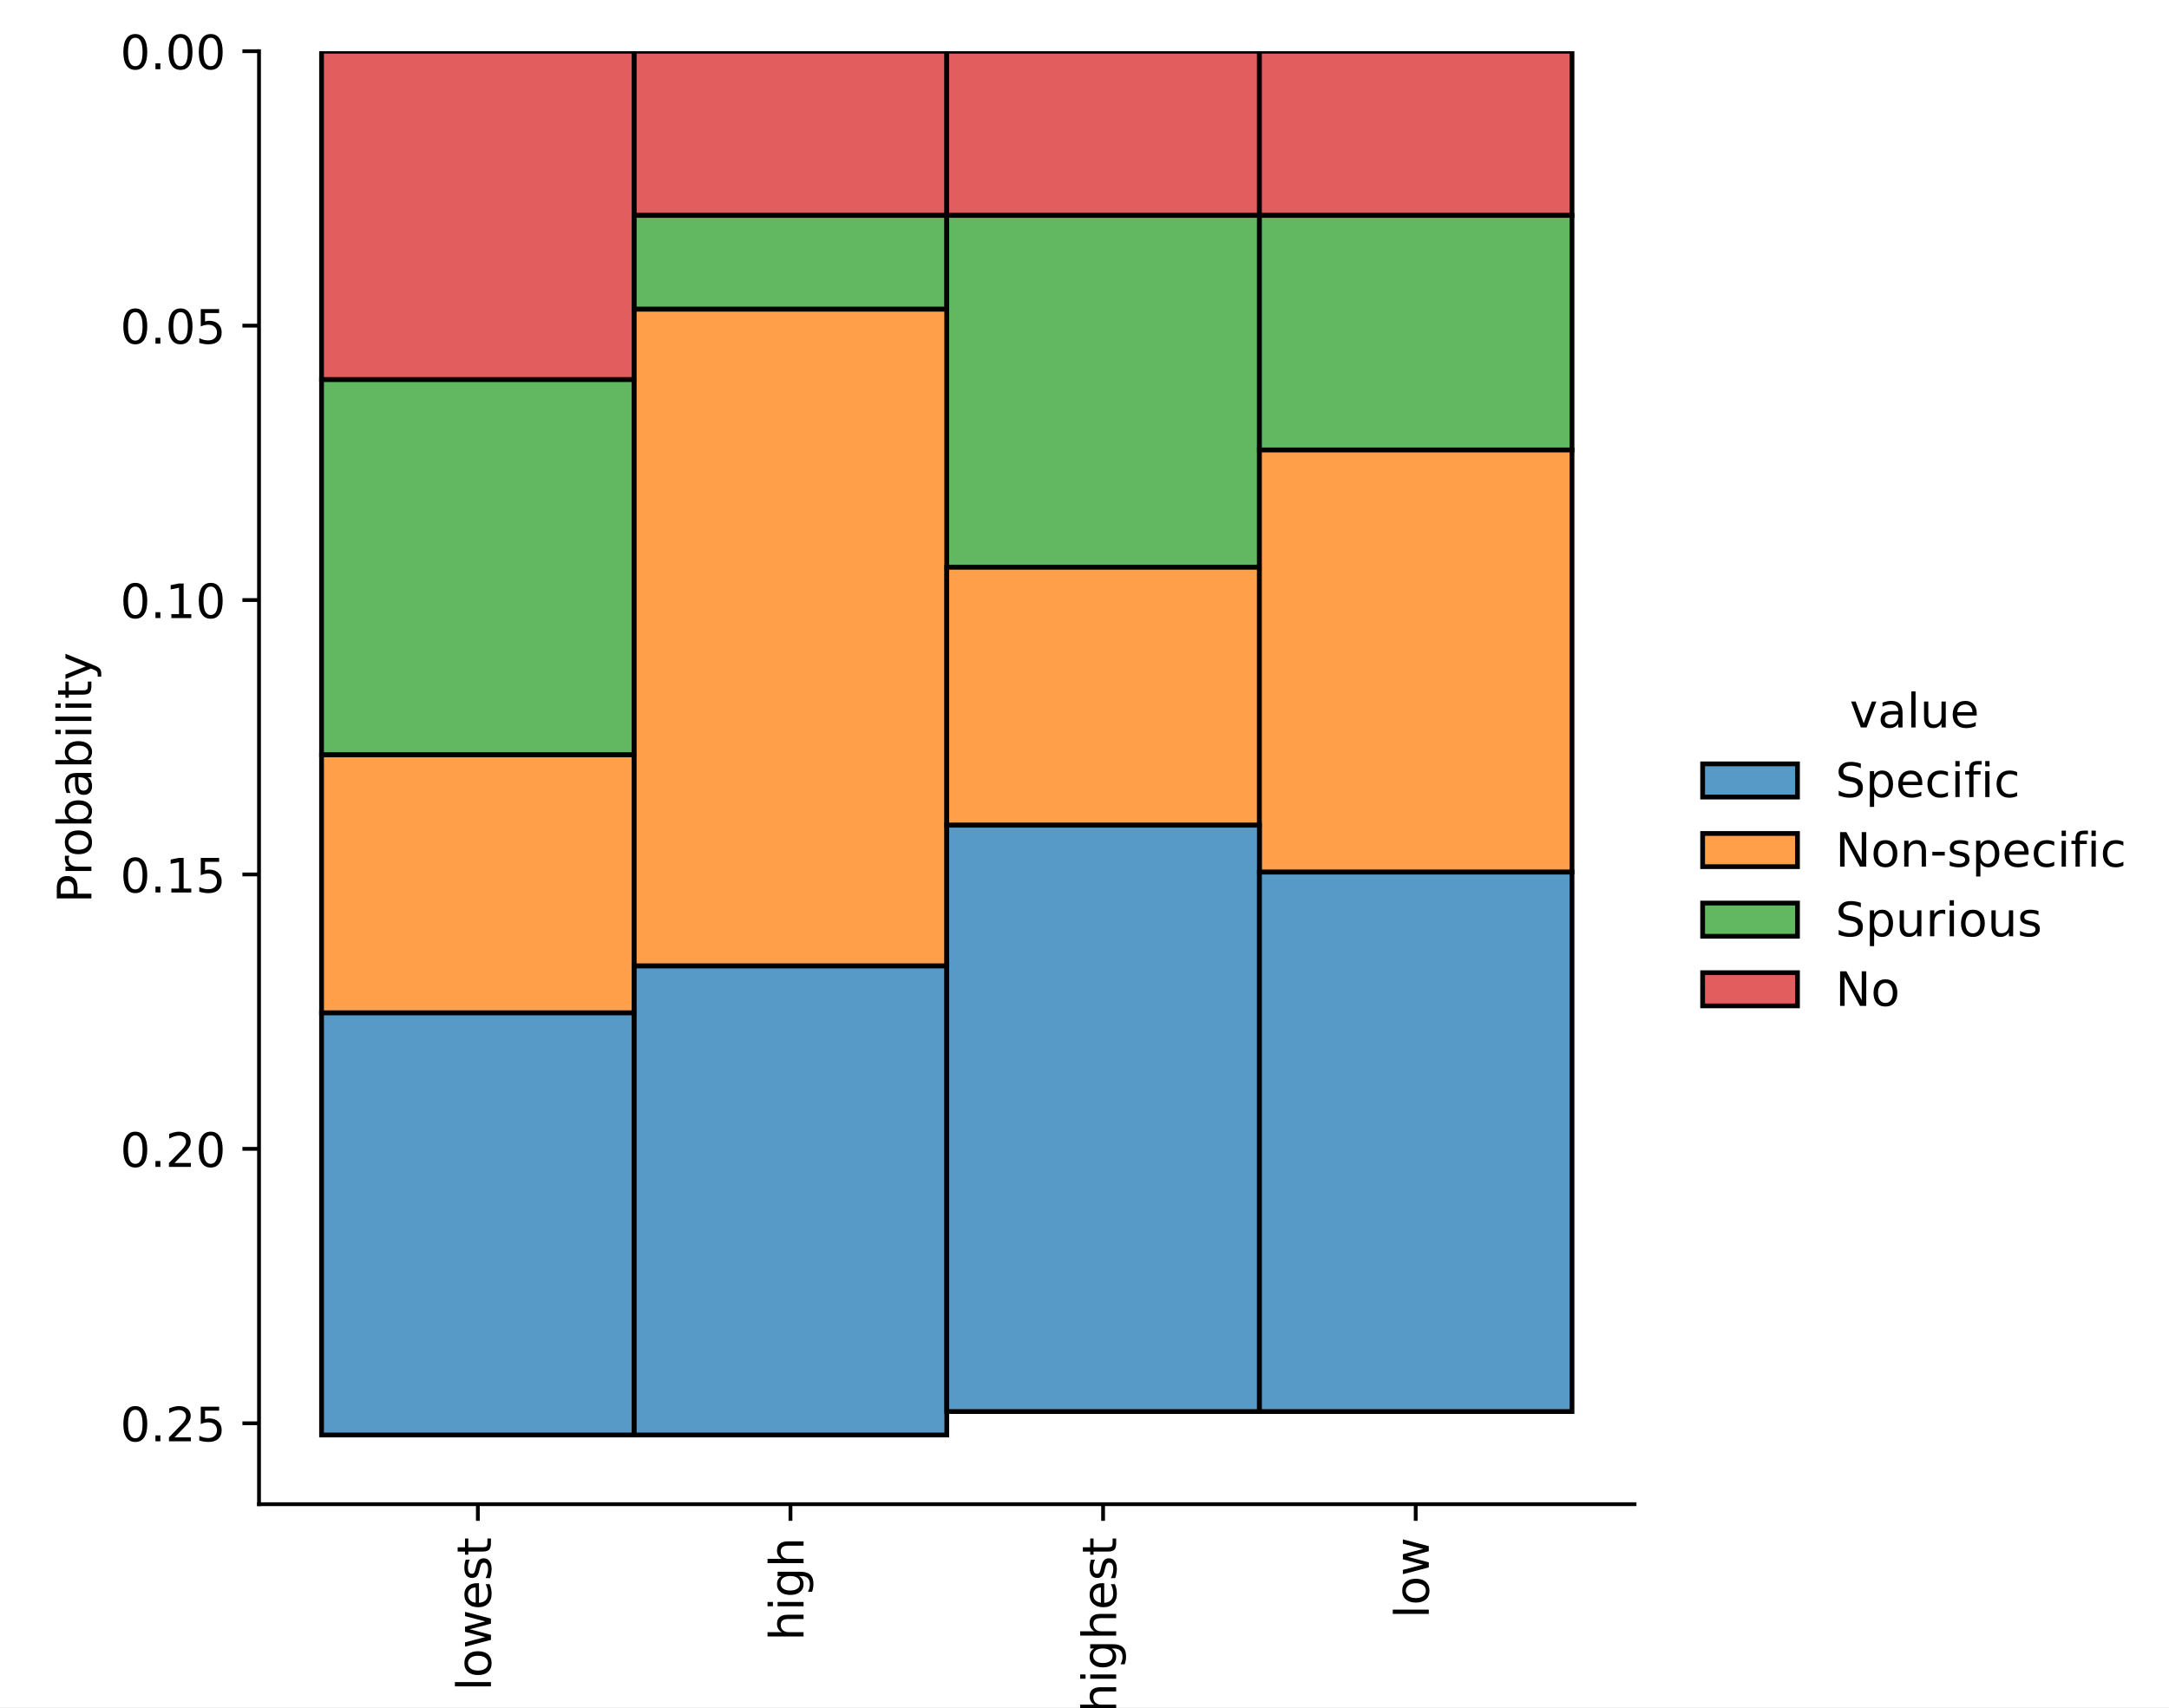
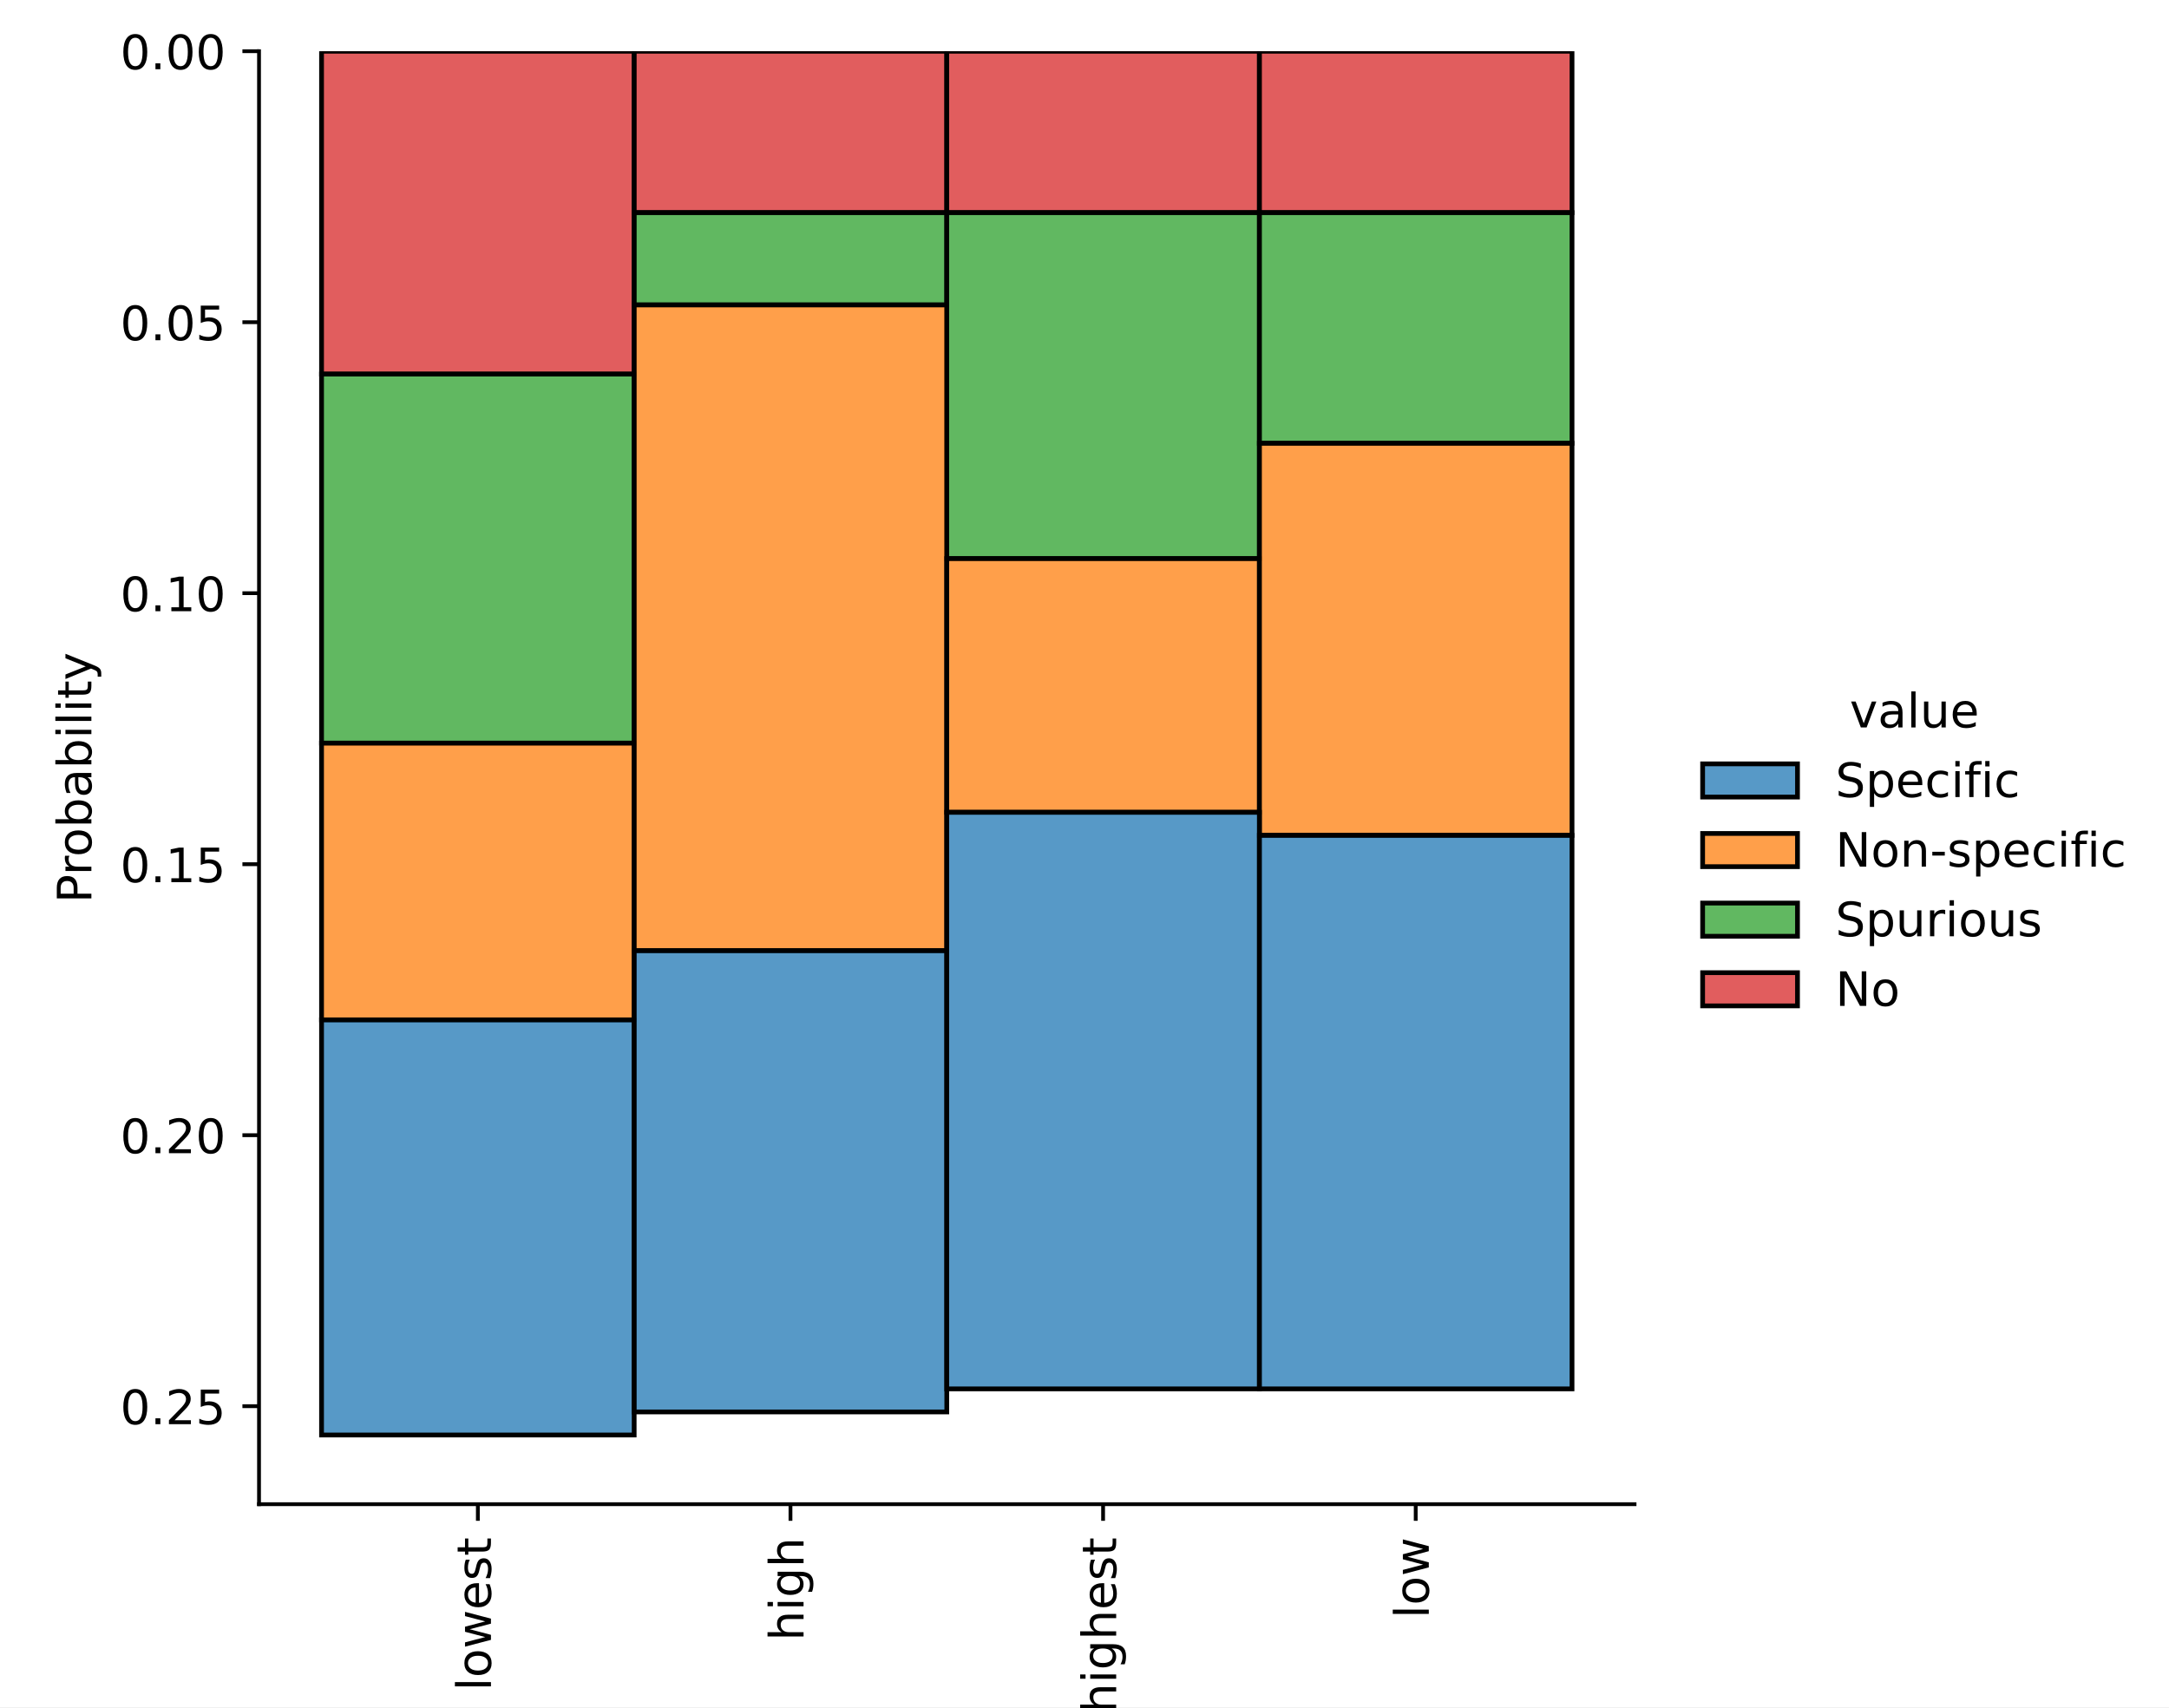
<svg xmlns="http://www.w3.org/2000/svg" xmlns:xlink="http://www.w3.org/1999/xlink" width="457.312pt" height="360pt" viewBox="0 0 457.312 360" version="1.1">
  <defs>
    <style type="text/css">*{stroke-linejoin: round; stroke-linecap: butt}</style>
  </defs>
  <g id="figure_1">
    <g id="patch_1">
      <path d="M 0 360  L 457.312 360  L 457.312 0  L 0 0  z " style="fill: #ffffff" />
    </g>
    <g id="axes_1">
      <g id="patch_2">
        <path d="M 54.612 317.2  L 344.627 317.2  L 344.627 10.8  L 54.612 10.8  z " style="fill: #ffffff" />
      </g>
      <g id="patch_3">
-         <path d="M 67.795 10.8  L 133.707 10.8  L 133.707 80.043  L 67.795 80.043  z " clip-path="url(#p410070c8e8)" style="fill: #d62728; fill-opacity: 0.75; stroke: #000000; stroke-linejoin: miter" />
+         <path d="M 67.795 10.8  L 133.707 10.8  L 133.707 78.889  L 67.795 78.889  z " clip-path="url(#p022dee1e4f)" style="fill: #d62728; fill-opacity: 0.75; stroke: #000000; stroke-linejoin: miter" />
      </g>
      <g id="patch_4">
-         <path d="M 133.707 10.8  L 199.62 10.8  L 199.62 45.421  L 133.707 45.421  z " clip-path="url(#p410070c8e8)" style="fill: #d62728; fill-opacity: 0.75; stroke: #000000; stroke-linejoin: miter" />
+         <path d="M 133.707 10.8  L 199.62 10.8  L 199.62 44.844  L 133.707 44.844  z " clip-path="url(#p022dee1e4f)" style="fill: #d62728; fill-opacity: 0.75; stroke: #000000; stroke-linejoin: miter" />
      </g>
      <g id="patch_5">
-         <path d="M 199.62 10.8  L 265.532 10.8  L 265.532 45.421  L 199.62 45.421  z " clip-path="url(#p410070c8e8)" style="fill: #d62728; fill-opacity: 0.75; stroke: #000000; stroke-linejoin: miter" />
+         <path d="M 199.62 10.8  L 265.532 10.8  L 265.532 44.844  L 199.62 44.844  z " clip-path="url(#p022dee1e4f)" style="fill: #d62728; fill-opacity: 0.75; stroke: #000000; stroke-linejoin: miter" />
      </g>
      <g id="patch_6">
-         <path d="M 265.532 10.8  L 331.444 10.8  L 331.444 45.421  L 265.532 45.421  z " clip-path="url(#p410070c8e8)" style="fill: #d62728; fill-opacity: 0.75; stroke: #000000; stroke-linejoin: miter" />
+         <path d="M 265.532 10.8  L 331.444 10.8  L 331.444 44.844  L 265.532 44.844  z " clip-path="url(#p022dee1e4f)" style="fill: #d62728; fill-opacity: 0.75; stroke: #000000; stroke-linejoin: miter" />
      </g>
      <g id="patch_7">
-         <path d="M 67.795 80.043  L 133.707 80.043  L 133.707 159.178  L 67.795 159.178  z " clip-path="url(#p410070c8e8)" style="fill: #2ca02c; fill-opacity: 0.75; stroke: #000000; stroke-linejoin: miter" />
+         <path d="M 67.795 78.889  L 133.707 78.889  L 133.707 156.705  L 67.795 156.705  z " clip-path="url(#p022dee1e4f)" style="fill: #2ca02c; fill-opacity: 0.75; stroke: #000000; stroke-linejoin: miter" />
      </g>
      <g id="patch_8">
-         <path d="M 133.707 45.421  L 199.62 45.421  L 199.62 65.205  L 133.707 65.205  z " clip-path="url(#p410070c8e8)" style="fill: #2ca02c; fill-opacity: 0.75; stroke: #000000; stroke-linejoin: miter" />
+         <path d="M 133.707 44.844  L 199.62 44.844  L 199.62 64.298  L 133.707 64.298  z " clip-path="url(#p022dee1e4f)" style="fill: #2ca02c; fill-opacity: 0.75; stroke: #000000; stroke-linejoin: miter" />
      </g>
      <g id="patch_9">
-         <path d="M 199.62 45.421  L 265.532 45.421  L 265.532 119.61  L 199.62 119.61  z " clip-path="url(#p410070c8e8)" style="fill: #2ca02c; fill-opacity: 0.75; stroke: #000000; stroke-linejoin: miter" />
+         <path d="M 199.62 44.844  L 265.532 44.844  L 265.532 117.797  L 199.62 117.797  z " clip-path="url(#p022dee1e4f)" style="fill: #2ca02c; fill-opacity: 0.75; stroke: #000000; stroke-linejoin: miter" />
      </g>
      <g id="patch_10">
-         <path d="M 265.532 45.421  L 331.444 45.421  L 331.444 94.881  L 265.532 94.881  z " clip-path="url(#p410070c8e8)" style="fill: #2ca02c; fill-opacity: 0.75; stroke: #000000; stroke-linejoin: miter" />
+         <path d="M 265.532 44.844  L 331.444 44.844  L 331.444 93.479  L 265.532 93.479  z " clip-path="url(#p022dee1e4f)" style="fill: #2ca02c; fill-opacity: 0.75; stroke: #000000; stroke-linejoin: miter" />
      </g>
      <g id="patch_11">
-         <path d="M 67.795 159.178  L 133.707 159.178  L 133.707 213.583  L 67.795 213.583  z " clip-path="url(#p410070c8e8)" style="fill: #ff7f0e; fill-opacity: 0.75; stroke: #000000; stroke-linejoin: miter" />
+         <path d="M 67.795 156.705  L 133.707 156.705  L 133.707 215.067  L 67.795 215.067  z " clip-path="url(#p022dee1e4f)" style="fill: #ff7f0e; fill-opacity: 0.75; stroke: #000000; stroke-linejoin: miter" />
      </g>
      <g id="patch_12">
-         <path d="M 133.707 65.205  L 199.62 65.205  L 199.62 203.691  L 133.707 203.691  z " clip-path="url(#p410070c8e8)" style="fill: #ff7f0e; fill-opacity: 0.75; stroke: #000000; stroke-linejoin: miter" />
+         <path d="M 133.707 64.298  L 199.62 64.298  L 199.62 200.476  L 133.707 200.476  z " clip-path="url(#p022dee1e4f)" style="fill: #ff7f0e; fill-opacity: 0.75; stroke: #000000; stroke-linejoin: miter" />
      </g>
      <g id="patch_13">
-         <path d="M 199.62 119.61  L 265.532 119.61  L 265.532 174.015  L 199.62 174.015  z " clip-path="url(#p410070c8e8)" style="fill: #ff7f0e; fill-opacity: 0.75; stroke: #000000; stroke-linejoin: miter" />
+         <path d="M 199.62 117.797  L 265.532 117.797  L 265.532 171.295  L 199.62 171.295  z " clip-path="url(#p022dee1e4f)" style="fill: #ff7f0e; fill-opacity: 0.75; stroke: #000000; stroke-linejoin: miter" />
      </g>
      <g id="patch_14">
-         <path d="M 265.532 94.881  L 331.444 94.881  L 331.444 183.907  L 265.532 183.907  z " clip-path="url(#p410070c8e8)" style="fill: #ff7f0e; fill-opacity: 0.75; stroke: #000000; stroke-linejoin: miter" />
+         <path d="M 265.532 93.479  L 331.444 93.479  L 331.444 176.159  L 265.532 176.159  z " clip-path="url(#p022dee1e4f)" style="fill: #ff7f0e; fill-opacity: 0.75; stroke: #000000; stroke-linejoin: miter" />
      </g>
      <g id="patch_15">
-         <path d="M 67.795 213.583  L 133.707 213.583  L 133.707 302.61  L 67.795 302.61  z " clip-path="url(#p410070c8e8)" style="fill: #1f77b4; fill-opacity: 0.75; stroke: #000000; stroke-linejoin: miter" />
+         <path d="M 67.795 215.067  L 133.707 215.067  L 133.707 302.61  L 67.795 302.61  z " clip-path="url(#p022dee1e4f)" style="fill: #1f77b4; fill-opacity: 0.75; stroke: #000000; stroke-linejoin: miter" />
      </g>
      <g id="patch_16">
-         <path d="M 133.707 203.691  L 199.62 203.691  L 199.62 302.61  L 133.707 302.61  z " clip-path="url(#p410070c8e8)" style="fill: #1f77b4; fill-opacity: 0.75; stroke: #000000; stroke-linejoin: miter" />
+         <path d="M 133.707 200.476  L 199.62 200.476  L 199.62 297.746  L 133.707 297.746  z " clip-path="url(#p022dee1e4f)" style="fill: #1f77b4; fill-opacity: 0.75; stroke: #000000; stroke-linejoin: miter" />
      </g>
      <g id="patch_17">
-         <path d="M 199.62 174.015  L 265.532 174.015  L 265.532 297.664  L 199.62 297.664  z " clip-path="url(#p410070c8e8)" style="fill: #1f77b4; fill-opacity: 0.75; stroke: #000000; stroke-linejoin: miter" />
+         <path d="M 199.62 171.295  L 265.532 171.295  L 265.532 292.883  L 199.62 292.883  z " clip-path="url(#p022dee1e4f)" style="fill: #1f77b4; fill-opacity: 0.75; stroke: #000000; stroke-linejoin: miter" />
      </g>
      <g id="patch_18">
-         <path d="M 265.532 183.907  L 331.444 183.907  L 331.444 297.664  L 265.532 297.664  z " clip-path="url(#p410070c8e8)" style="fill: #1f77b4; fill-opacity: 0.75; stroke: #000000; stroke-linejoin: miter" />
+         <path d="M 265.532 176.159  L 331.444 176.159  L 331.444 292.883  L 265.532 292.883  z " clip-path="url(#p022dee1e4f)" style="fill: #1f77b4; fill-opacity: 0.75; stroke: #000000; stroke-linejoin: miter" />
      </g>
      <g id="matplotlib.axis_1">
        <g id="xtick_1">
          <g id="line2d_1">
            <defs>
-               <path id="mc8c8dd4973" d="M 0 0  L 0 3.5  " style="stroke: #000000; stroke-width: 0.8" />
+               <path id="m1ad7ca333e" d="M 0 0  L 0 3.5  " style="stroke: #000000; stroke-width: 0.8" />
            </defs>
            <g>
-               <use xlink:href="#mc8c8dd4973" x="100.751" y="317.2" style="stroke: #000000; stroke-width: 0.8" />
+               <use xlink:href="#m1ad7ca333e" x="100.751" y="317.2" style="stroke: #000000; stroke-width: 0.8" />
            </g>
          </g>
          <g id="text_1">
            <g transform="translate(103.5105 356.5578) rotate(-90) scale(0.1 -0.1)">
              <defs>
                <path id="DejaVuSans-6c" d="M 603 4863  L 1178 4863  L 1178 0  L 603 0  L 603 4863  z " transform="scale(0.015625)" />
                <path id="DejaVuSans-6f" d="M 1959 3097  Q 1497 3097 1228 2736  Q 959 2375 959 1747  Q 959 1119 1226 758  Q 1494 397 1959 397  Q 2419 397 2687 759  Q 2956 1122 2956 1747  Q 2956 2369 2687 2733  Q 2419 3097 1959 3097  z M 1959 3584  Q 2709 3584 3137 3096  Q 3566 2609 3566 1747  Q 3566 888 3137 398  Q 2709 -91 1959 -91  Q 1206 -91 779 398  Q 353 888 353 1747  Q 353 2609 779 3096  Q 1206 3584 1959 3584  z " transform="scale(0.015625)" />
                <path id="DejaVuSans-77" d="M 269 3500  L 844 3500  L 1563 769  L 2278 3500  L 2956 3500  L 3675 769  L 4391 3500  L 4966 3500  L 4050 0  L 3372 0  L 2619 2869  L 1863 0  L 1184 0  L 269 3500  z " transform="scale(0.015625)" />
                <path id="DejaVuSans-65" d="M 3597 1894  L 3597 1613  L 953 1613  Q 991 1019 1311 708  Q 1631 397 2203 397  Q 2534 397 2845 478  Q 3156 559 3463 722  L 3463 178  Q 3153 47 2828 -22  Q 2503 -91 2169 -91  Q 1331 -91 842 396  Q 353 884 353 1716  Q 353 2575 817 3079  Q 1281 3584 2069 3584  Q 2775 3584 3186 3129  Q 3597 2675 3597 1894  z M 3022 2063  Q 3016 2534 2758 2815  Q 2500 3097 2075 3097  Q 1594 3097 1305 2825  Q 1016 2553 972 2059  L 3022 2063  z " transform="scale(0.015625)" />
                <path id="DejaVuSans-73" d="M 2834 3397  L 2834 2853  Q 2591 2978 2328 3040  Q 2066 3103 1784 3103  Q 1356 3103 1142 2972  Q 928 2841 928 2578  Q 928 2378 1081 2264  Q 1234 2150 1697 2047  L 1894 2003  Q 2506 1872 2764 1633  Q 3022 1394 3022 966  Q 3022 478 2636 193  Q 2250 -91 1575 -91  Q 1294 -91 989 -36  Q 684 19 347 128  L 347 722  Q 666 556 975 473  Q 1284 391 1588 391  Q 1994 391 2212 530  Q 2431 669 2431 922  Q 2431 1156 2273 1281  Q 2116 1406 1581 1522  L 1381 1569  Q 847 1681 609 1914  Q 372 2147 372 2553  Q 372 3047 722 3315  Q 1072 3584 1716 3584  Q 2034 3584 2315 3537  Q 2597 3491 2834 3397  z " transform="scale(0.015625)" />
                <path id="DejaVuSans-74" d="M 1172 4494  L 1172 3500  L 2356 3500  L 2356 3053  L 1172 3053  L 1172 1153  Q 1172 725 1289 603  Q 1406 481 1766 481  L 2356 481  L 2356 0  L 1766 0  Q 1100 0 847 248  Q 594 497 594 1153  L 594 3053  L 172 3053  L 172 3500  L 594 3500  L 594 4494  L 1172 4494  z " transform="scale(0.015625)" />
              </defs>
              <use xlink:href="#DejaVuSans-6c" />
              <use xlink:href="#DejaVuSans-6f" transform="translate(27.7832 0)" />
              <use xlink:href="#DejaVuSans-77" transform="translate(88.96484 0)" />
              <use xlink:href="#DejaVuSans-65" transform="translate(170.752 0)" />
              <use xlink:href="#DejaVuSans-73" transform="translate(232.2754 0)" />
              <use xlink:href="#DejaVuSans-74" transform="translate(284.375 0)" />
            </g>
          </g>
        </g>
        <g id="xtick_2">
          <g id="line2d_2">
            <g>
-               <use xlink:href="#mc8c8dd4973" x="166.664" y="317.2" style="stroke: #000000; stroke-width: 0.8" />
+               <use xlink:href="#m1ad7ca333e" x="166.664" y="317.2" style="stroke: #000000; stroke-width: 0.8" />
            </g>
          </g>
          <g id="text_2">
            <g transform="translate(169.4229 346.0016) rotate(-90) scale(0.1 -0.1)">
              <defs>
                <path id="DejaVuSans-68" d="M 3513 2113  L 3513 0  L 2938 0  L 2938 2094  Q 2938 2591 2744 2837  Q 2550 3084 2163 3084  Q 1697 3084 1428 2787  Q 1159 2491 1159 1978  L 1159 0  L 581 0  L 581 4863  L 1159 4863  L 1159 2956  Q 1366 3272 1645 3428  Q 1925 3584 2291 3584  Q 2894 3584 3203 3211  Q 3513 2838 3513 2113  z " transform="scale(0.015625)" />
                <path id="DejaVuSans-69" d="M 603 3500  L 1178 3500  L 1178 0  L 603 0  L 603 3500  z M 603 4863  L 1178 4863  L 1178 4134  L 603 4134  L 603 4863  z " transform="scale(0.015625)" />
                <path id="DejaVuSans-67" d="M 2906 1791  Q 2906 2416 2648 2759  Q 2391 3103 1925 3103  Q 1463 3103 1205 2759  Q 947 2416 947 1791  Q 947 1169 1205 825  Q 1463 481 1925 481  Q 2391 481 2648 825  Q 2906 1169 2906 1791  z M 3481 434  Q 3481 -459 3084 -895  Q 2688 -1331 1869 -1331  Q 1566 -1331 1297 -1286  Q 1028 -1241 775 -1147  L 775 -588  Q 1028 -725 1275 -790  Q 1522 -856 1778 -856  Q 2344 -856 2625 -561  Q 2906 -266 2906 331  L 2906 616  Q 2728 306 2450 153  Q 2172 0 1784 0  Q 1141 0 747 490  Q 353 981 353 1791  Q 353 2603 747 3093  Q 1141 3584 1784 3584  Q 2172 3584 2450 3431  Q 2728 3278 2906 2969  L 2906 3500  L 3481 3500  L 3481 434  z " transform="scale(0.015625)" />
              </defs>
              <use xlink:href="#DejaVuSans-68" />
              <use xlink:href="#DejaVuSans-69" transform="translate(63.37891 0)" />
              <use xlink:href="#DejaVuSans-67" transform="translate(91.16211 0)" />
              <use xlink:href="#DejaVuSans-68" transform="translate(154.6387 0)" />
            </g>
          </g>
        </g>
        <g id="xtick_3">
          <g id="line2d_3">
            <g>
-               <use xlink:href="#mc8c8dd4973" x="232.576" y="317.2" style="stroke: #000000; stroke-width: 0.8" />
+               <use xlink:href="#m1ad7ca333e" x="232.576" y="317.2" style="stroke: #000000; stroke-width: 0.8" />
            </g>
          </g>
          <g id="text_3">
            <g transform="translate(235.3352 361.2844) rotate(-90) scale(0.1 -0.1)">
              <use xlink:href="#DejaVuSans-68" />
              <use xlink:href="#DejaVuSans-69" transform="translate(63.37891 0)" />
              <use xlink:href="#DejaVuSans-67" transform="translate(91.16211 0)" />
              <use xlink:href="#DejaVuSans-68" transform="translate(154.6387 0)" />
              <use xlink:href="#DejaVuSans-65" transform="translate(218.0176 0)" />
              <use xlink:href="#DejaVuSans-73" transform="translate(279.541 0)" />
              <use xlink:href="#DejaVuSans-74" transform="translate(331.6406 0)" />
            </g>
          </g>
        </g>
        <g id="xtick_4">
          <g id="line2d_4">
            <g>
-               <use xlink:href="#mc8c8dd4973" x="298.488" y="317.2" style="stroke: #000000; stroke-width: 0.8" />
+               <use xlink:href="#m1ad7ca333e" x="298.488" y="317.2" style="stroke: #000000; stroke-width: 0.8" />
            </g>
          </g>
          <g id="text_4">
            <g transform="translate(301.2476 341.275) rotate(-90) scale(0.1 -0.1)">
              <use xlink:href="#DejaVuSans-6c" />
              <use xlink:href="#DejaVuSans-6f" transform="translate(27.7832 0)" />
              <use xlink:href="#DejaVuSans-77" transform="translate(88.96484 0)" />
            </g>
          </g>
        </g>
        <g id="text_5">
          <g transform="translate(179.4478 372.8828) scale(0.1 -0.1)">
            <defs>
              <path id="DejaVuSans-76" d="M 191 3500  L 800 3500  L 1894 563  L 2988 3500  L 3597 3500  L 2284 0  L 1503 0  L 191 3500  z " transform="scale(0.015625)" />
              <path id="DejaVuSans-61" d="M 2194 1759  Q 1497 1759 1228 1600  Q 959 1441 959 1056  Q 959 750 1161 570  Q 1363 391 1709 391  Q 2188 391 2477 730  Q 2766 1069 2766 1631  L 2766 1759  L 2194 1759  z M 3341 1997  L 3341 0  L 2766 0  L 2766 531  Q 2569 213 2275 61  Q 1981 -91 1556 -91  Q 1019 -91 701 211  Q 384 513 384 1019  Q 384 1609 779 1909  Q 1175 2209 1959 2209  L 2766 2209  L 2766 2266  Q 2766 2663 2505 2880  Q 2244 3097 1772 3097  Q 1472 3097 1187 3025  Q 903 2953 641 2809  L 641 3341  Q 956 3463 1253 3523  Q 1550 3584 1831 3584  Q 2591 3584 2966 3190  Q 3341 2797 3341 1997  z " transform="scale(0.015625)" />
              <path id="DejaVuSans-72" d="M 2631 2963  Q 2534 3019 2420 3045  Q 2306 3072 2169 3072  Q 1681 3072 1420 2755  Q 1159 2438 1159 1844  L 1159 0  L 581 0  L 581 3500  L 1159 3500  L 1159 2956  Q 1341 3275 1631 3429  Q 1922 3584 2338 3584  Q 2397 3584 2469 3576  Q 2541 3569 2628 3553  L 2631 2963  z " transform="scale(0.015625)" />
              <path id="DejaVuSans-62" d="M 3116 1747  Q 3116 2381 2855 2742  Q 2594 3103 2138 3103  Q 1681 3103 1420 2742  Q 1159 2381 1159 1747  Q 1159 1113 1420 752  Q 1681 391 2138 391  Q 2594 391 2855 752  Q 3116 1113 3116 1747  z M 1159 2969  Q 1341 3281 1617 3432  Q 1894 3584 2278 3584  Q 2916 3584 3314 3078  Q 3713 2572 3713 1747  Q 3713 922 3314 415  Q 2916 -91 2278 -91  Q 1894 -91 1617 61  Q 1341 213 1159 525  L 1159 0  L 581 0  L 581 4863  L 1159 4863  L 1159 2969  z " transform="scale(0.015625)" />
            </defs>
            <use xlink:href="#DejaVuSans-76" />
            <use xlink:href="#DejaVuSans-61" transform="translate(59.17969 0)" />
            <use xlink:href="#DejaVuSans-72" transform="translate(120.459 0)" />
            <use xlink:href="#DejaVuSans-69" transform="translate(161.5723 0)" />
            <use xlink:href="#DejaVuSans-61" transform="translate(189.3555 0)" />
            <use xlink:href="#DejaVuSans-62" transform="translate(250.6348 0)" />
            <use xlink:href="#DejaVuSans-6c" transform="translate(314.1113 0)" />
            <use xlink:href="#DejaVuSans-65" transform="translate(341.8945 0)" />
          </g>
        </g>
      </g>
      <g id="matplotlib.axis_2">
        <g id="ytick_1">
          <g id="line2d_5">
            <defs>
-               <path id="mf793a11f07" d="M 0 0  L -3.5 0  " style="stroke: #000000; stroke-width: 0.8" />
+               <path id="mbe807db425" d="M 0 0  L -3.5 0  " style="stroke: #000000; stroke-width: 0.8" />
            </defs>
            <g>
-               <use xlink:href="#mf793a11f07" x="54.612" y="10.8" style="stroke: #000000; stroke-width: 0.8" />
+               <use xlink:href="#mbe807db425" x="54.612" y="10.8" style="stroke: #000000; stroke-width: 0.8" />
            </g>
          </g>
          <g id="text_6">
            <g transform="translate(25.34688 14.59922) scale(0.1 -0.1)">
              <defs>
                <path id="DejaVuSans-30" d="M 2034 4250  Q 1547 4250 1301 3770  Q 1056 3291 1056 2328  Q 1056 1369 1301 889  Q 1547 409 2034 409  Q 2525 409 2770 889  Q 3016 1369 3016 2328  Q 3016 3291 2770 3770  Q 2525 4250 2034 4250  z M 2034 4750  Q 2819 4750 3233 4129  Q 3647 3509 3647 2328  Q 3647 1150 3233 529  Q 2819 -91 2034 -91  Q 1250 -91 836 529  Q 422 1150 422 2328  Q 422 3509 836 4129  Q 1250 4750 2034 4750  z " transform="scale(0.015625)" />
                <path id="DejaVuSans-2e" d="M 684 794  L 1344 794  L 1344 0  L 684 0  L 684 794  z " transform="scale(0.015625)" />
              </defs>
              <use xlink:href="#DejaVuSans-30" />
              <use xlink:href="#DejaVuSans-2e" transform="translate(63.62305 0)" />
              <use xlink:href="#DejaVuSans-30" transform="translate(95.41016 0)" />
              <use xlink:href="#DejaVuSans-30" transform="translate(159.0332 0)" />
            </g>
          </g>
        </g>
        <g id="ytick_2">
          <g id="line2d_6">
            <g>
-               <use xlink:href="#mf793a11f07" x="54.612" y="68.667" style="stroke: #000000; stroke-width: 0.8" />
+               <use xlink:href="#mbe807db425" x="54.612" y="67.946" style="stroke: #000000; stroke-width: 0.8" />
            </g>
          </g>
          <g id="text_7">
-             <g transform="translate(25.34688 72.46653) scale(0.1 -0.1)">
+             <g transform="translate(25.34688 71.74525) scale(0.1 -0.1)">
              <defs>
                <path id="DejaVuSans-35" d="M 691 4666  L 3169 4666  L 3169 4134  L 1269 4134  L 1269 2991  Q 1406 3038 1543 3061  Q 1681 3084 1819 3084  Q 2600 3084 3056 2656  Q 3513 2228 3513 1497  Q 3513 744 3044 326  Q 2575 -91 1722 -91  Q 1428 -91 1123 -41  Q 819 9 494 109  L 494 744  Q 775 591 1075 516  Q 1375 441 1709 441  Q 2250 441 2565 725  Q 2881 1009 2881 1497  Q 2881 1984 2565 2268  Q 2250 2553 1709 2553  Q 1456 2553 1204 2497  Q 953 2441 691 2322  L 691 4666  z " transform="scale(0.015625)" />
              </defs>
              <use xlink:href="#DejaVuSans-30" />
              <use xlink:href="#DejaVuSans-2e" transform="translate(63.62305 0)" />
              <use xlink:href="#DejaVuSans-30" transform="translate(95.41016 0)" />
              <use xlink:href="#DejaVuSans-35" transform="translate(159.0332 0)" />
            </g>
          </g>
        </g>
        <g id="ytick_3">
          <g id="line2d_7">
            <g>
-               <use xlink:href="#mf793a11f07" x="54.612" y="126.535" style="stroke: #000000; stroke-width: 0.8" />
+               <use xlink:href="#mbe807db425" x="54.612" y="125.092" style="stroke: #000000; stroke-width: 0.8" />
            </g>
          </g>
          <g id="text_8">
-             <g transform="translate(25.34688 130.3338) scale(0.1 -0.1)">
+             <g transform="translate(25.34688 128.8913) scale(0.1 -0.1)">
              <defs>
                <path id="DejaVuSans-31" d="M 794 531  L 1825 531  L 1825 4091  L 703 3866  L 703 4441  L 1819 4666  L 2450 4666  L 2450 531  L 3481 531  L 3481 0  L 794 0  L 794 531  z " transform="scale(0.015625)" />
              </defs>
              <use xlink:href="#DejaVuSans-30" />
              <use xlink:href="#DejaVuSans-2e" transform="translate(63.62305 0)" />
              <use xlink:href="#DejaVuSans-31" transform="translate(95.41016 0)" />
              <use xlink:href="#DejaVuSans-30" transform="translate(159.0332 0)" />
            </g>
          </g>
        </g>
        <g id="ytick_4">
          <g id="line2d_8">
            <g>
-               <use xlink:href="#mf793a11f07" x="54.612" y="184.402" style="stroke: #000000; stroke-width: 0.8" />
+               <use xlink:href="#mbe807db425" x="54.612" y="182.238" style="stroke: #000000; stroke-width: 0.8" />
            </g>
          </g>
          <g id="text_9">
-             <g transform="translate(25.34688 188.2012) scale(0.1 -0.1)">
+             <g transform="translate(25.34688 186.0373) scale(0.1 -0.1)">
              <use xlink:href="#DejaVuSans-30" />
              <use xlink:href="#DejaVuSans-2e" transform="translate(63.62305 0)" />
              <use xlink:href="#DejaVuSans-31" transform="translate(95.41016 0)" />
              <use xlink:href="#DejaVuSans-35" transform="translate(159.0332 0)" />
            </g>
          </g>
        </g>
        <g id="ytick_5">
          <g id="line2d_9">
            <g>
-               <use xlink:href="#mf793a11f07" x="54.612" y="242.269" style="stroke: #000000; stroke-width: 0.8" />
+               <use xlink:href="#mbe807db425" x="54.612" y="239.384" style="stroke: #000000; stroke-width: 0.8" />
            </g>
          </g>
          <g id="text_10">
-             <g transform="translate(25.34688 246.0685) scale(0.1 -0.1)">
+             <g transform="translate(25.34688 243.1833) scale(0.1 -0.1)">
              <defs>
                <path id="DejaVuSans-32" d="M 1228 531  L 3431 531  L 3431 0  L 469 0  L 469 531  Q 828 903 1448 1529  Q 2069 2156 2228 2338  Q 2531 2678 2651 2914  Q 2772 3150 2772 3378  Q 2772 3750 2511 3984  Q 2250 4219 1831 4219  Q 1534 4219 1204 4116  Q 875 4013 500 3803  L 500 4441  Q 881 4594 1212 4672  Q 1544 4750 1819 4750  Q 2544 4750 2975 4387  Q 3406 4025 3406 3419  Q 3406 3131 3298 2873  Q 3191 2616 2906 2266  Q 2828 2175 2409 1742  Q 1991 1309 1228 531  z " transform="scale(0.015625)" />
              </defs>
              <use xlink:href="#DejaVuSans-30" />
              <use xlink:href="#DejaVuSans-2e" transform="translate(63.62305 0)" />
              <use xlink:href="#DejaVuSans-32" transform="translate(95.41016 0)" />
              <use xlink:href="#DejaVuSans-30" transform="translate(159.0332 0)" />
            </g>
          </g>
        </g>
        <g id="ytick_6">
          <g id="line2d_10">
            <g>
-               <use xlink:href="#mf793a11f07" x="54.612" y="300.137" style="stroke: #000000; stroke-width: 0.8" />
+               <use xlink:href="#mbe807db425" x="54.612" y="296.53" style="stroke: #000000; stroke-width: 0.8" />
            </g>
          </g>
          <g id="text_11">
-             <g transform="translate(25.34688 303.9358) scale(0.1 -0.1)">
+             <g transform="translate(25.34688 300.3294) scale(0.1 -0.1)">
              <use xlink:href="#DejaVuSans-30" />
              <use xlink:href="#DejaVuSans-2e" transform="translate(63.62305 0)" />
              <use xlink:href="#DejaVuSans-32" transform="translate(95.41016 0)" />
              <use xlink:href="#DejaVuSans-35" transform="translate(159.0332 0)" />
            </g>
          </g>
        </g>
        <g id="text_12">
          <g transform="translate(19.26719 190.4289) rotate(-90) scale(0.1 -0.1)">
            <defs>
              <path id="DejaVuSans-50" d="M 1259 4147  L 1259 2394  L 2053 2394  Q 2494 2394 2734 2622  Q 2975 2850 2975 3272  Q 2975 3691 2734 3919  Q 2494 4147 2053 4147  L 1259 4147  z M 628 4666  L 2053 4666  Q 2838 4666 3239 4311  Q 3641 3956 3641 3272  Q 3641 2581 3239 2228  Q 2838 1875 2053 1875  L 1259 1875  L 1259 0  L 628 0  L 628 4666  z " transform="scale(0.015625)" />
              <path id="DejaVuSans-79" d="M 2059 -325  Q 1816 -950 1584 -1140  Q 1353 -1331 966 -1331  L 506 -1331  L 506 -850  L 844 -850  Q 1081 -850 1212 -737  Q 1344 -625 1503 -206  L 1606 56  L 191 3500  L 800 3500  L 1894 763  L 2988 3500  L 3597 3500  L 2059 -325  z " transform="scale(0.015625)" />
            </defs>
            <use xlink:href="#DejaVuSans-50" />
            <use xlink:href="#DejaVuSans-72" transform="translate(58.55273 0)" />
            <use xlink:href="#DejaVuSans-6f" transform="translate(97.41602 0)" />
            <use xlink:href="#DejaVuSans-62" transform="translate(158.5977 0)" />
            <use xlink:href="#DejaVuSans-61" transform="translate(222.0742 0)" />
            <use xlink:href="#DejaVuSans-62" transform="translate(283.3535 0)" />
            <use xlink:href="#DejaVuSans-69" transform="translate(346.8301 0)" />
            <use xlink:href="#DejaVuSans-6c" transform="translate(374.6133 0)" />
            <use xlink:href="#DejaVuSans-69" transform="translate(402.3965 0)" />
            <use xlink:href="#DejaVuSans-74" transform="translate(430.1797 0)" />
            <use xlink:href="#DejaVuSans-79" transform="translate(469.3887 0)" />
          </g>
        </g>
      </g>
      <g id="patch_19">
        <path d="M 54.612 317.2  L 54.612 10.8  " style="fill: none; stroke: #000000; stroke-width: 0.8; stroke-linejoin: miter; stroke-linecap: square" />
      </g>
      <g id="patch_20">
        <path d="M 54.612 317.2  L 344.627 317.2  " style="fill: none; stroke: #000000; stroke-width: 0.8; stroke-linejoin: miter; stroke-linecap: square" />
      </g>
    </g>
    <g id="legend_1">
      <g id="text_13">
        <g transform="translate(389.9898 153.4031) scale(0.1 -0.1)">
          <defs>
            <path id="DejaVuSans-75" d="M 544 1381  L 544 3500  L 1119 3500  L 1119 1403  Q 1119 906 1312 657  Q 1506 409 1894 409  Q 2359 409 2629 706  Q 2900 1003 2900 1516  L 2900 3500  L 3475 3500  L 3475 0  L 2900 0  L 2900 538  Q 2691 219 2414 64  Q 2138 -91 1772 -91  Q 1169 -91 856 284  Q 544 659 544 1381  z M 1991 3584  L 1991 3584  z " transform="scale(0.015625)" />
          </defs>
          <use xlink:href="#DejaVuSans-76" />
          <use xlink:href="#DejaVuSans-61" transform="translate(59.17969 0)" />
          <use xlink:href="#DejaVuSans-6c" transform="translate(120.459 0)" />
          <use xlink:href="#DejaVuSans-75" transform="translate(148.2422 0)" />
          <use xlink:href="#DejaVuSans-65" transform="translate(211.6211 0)" />
        </g>
      </g>
      <g id="patch_21">
        <path d="M 358.983 168.081  L 378.983 168.081  L 378.983 161.081  L 358.983 161.081  z " style="fill: #1f77b4; fill-opacity: 0.75; stroke: #000000; stroke-linejoin: miter" />
      </g>
      <g id="text_14">
        <g transform="translate(386.9828 168.0813) scale(0.1 -0.1)">
          <defs>
            <path id="DejaVuSans-53" d="M 3425 4513  L 3425 3897  Q 3066 4069 2747 4153  Q 2428 4238 2131 4238  Q 1616 4238 1336 4038  Q 1056 3838 1056 3469  Q 1056 3159 1242 3001  Q 1428 2844 1947 2747  L 2328 2669  Q 3034 2534 3370 2195  Q 3706 1856 3706 1288  Q 3706 609 3251 259  Q 2797 -91 1919 -91  Q 1588 -91 1214 -16  Q 841 59 441 206  L 441 856  Q 825 641 1194 531  Q 1563 422 1919 422  Q 2459 422 2753 634  Q 3047 847 3047 1241  Q 3047 1584 2836 1778  Q 2625 1972 2144 2069  L 1759 2144  Q 1053 2284 737 2584  Q 422 2884 422 3419  Q 422 4038 858 4394  Q 1294 4750 2059 4750  Q 2388 4750 2728 4690  Q 3069 4631 3425 4513  z " transform="scale(0.015625)" />
            <path id="DejaVuSans-70" d="M 1159 525  L 1159 -1331  L 581 -1331  L 581 3500  L 1159 3500  L 1159 2969  Q 1341 3281 1617 3432  Q 1894 3584 2278 3584  Q 2916 3584 3314 3078  Q 3713 2572 3713 1747  Q 3713 922 3314 415  Q 2916 -91 2278 -91  Q 1894 -91 1617 61  Q 1341 213 1159 525  z M 3116 1747  Q 3116 2381 2855 2742  Q 2594 3103 2138 3103  Q 1681 3103 1420 2742  Q 1159 2381 1159 1747  Q 1159 1113 1420 752  Q 1681 391 2138 391  Q 2594 391 2855 752  Q 3116 1113 3116 1747  z " transform="scale(0.015625)" />
            <path id="DejaVuSans-63" d="M 3122 3366  L 3122 2828  Q 2878 2963 2633 3030  Q 2388 3097 2138 3097  Q 1578 3097 1268 2742  Q 959 2388 959 1747  Q 959 1106 1268 751  Q 1578 397 2138 397  Q 2388 397 2633 464  Q 2878 531 3122 666  L 3122 134  Q 2881 22 2623 -34  Q 2366 -91 2075 -91  Q 1284 -91 818 406  Q 353 903 353 1747  Q 353 2603 823 3093  Q 1294 3584 2113 3584  Q 2378 3584 2631 3529  Q 2884 3475 3122 3366  z " transform="scale(0.015625)" />
            <path id="DejaVuSans-66" d="M 2375 4863  L 2375 4384  L 1825 4384  Q 1516 4384 1395 4259  Q 1275 4134 1275 3809  L 1275 3500  L 2222 3500  L 2222 3053  L 1275 3053  L 1275 0  L 697 0  L 697 3053  L 147 3053  L 147 3500  L 697 3500  L 697 3744  Q 697 4328 969 4595  Q 1241 4863 1831 4863  L 2375 4863  z " transform="scale(0.015625)" />
          </defs>
          <use xlink:href="#DejaVuSans-53" />
          <use xlink:href="#DejaVuSans-70" transform="translate(63.47656 0)" />
          <use xlink:href="#DejaVuSans-65" transform="translate(126.9531 0)" />
          <use xlink:href="#DejaVuSans-63" transform="translate(188.4766 0)" />
          <use xlink:href="#DejaVuSans-69" transform="translate(243.457 0)" />
          <use xlink:href="#DejaVuSans-66" transform="translate(271.2402 0)" />
          <use xlink:href="#DejaVuSans-69" transform="translate(306.4453 0)" />
          <use xlink:href="#DejaVuSans-63" transform="translate(334.2285 0)" />
        </g>
      </g>
      <g id="patch_22">
        <path d="M 358.983 182.759  L 378.983 182.759  L 378.983 175.759  L 358.983 175.759  z " style="fill: #ff7f0e; fill-opacity: 0.75; stroke: #000000; stroke-linejoin: miter" />
      </g>
      <g id="text_15">
        <g transform="translate(386.9828 182.7594) scale(0.1 -0.1)">
          <defs>
            <path id="DejaVuSans-4e" d="M 628 4666  L 1478 4666  L 3547 763  L 3547 4666  L 4159 4666  L 4159 0  L 3309 0  L 1241 3903  L 1241 0  L 628 0  L 628 4666  z " transform="scale(0.015625)" />
            <path id="DejaVuSans-6e" d="M 3513 2113  L 3513 0  L 2938 0  L 2938 2094  Q 2938 2591 2744 2837  Q 2550 3084 2163 3084  Q 1697 3084 1428 2787  Q 1159 2491 1159 1978  L 1159 0  L 581 0  L 581 3500  L 1159 3500  L 1159 2956  Q 1366 3272 1645 3428  Q 1925 3584 2291 3584  Q 2894 3584 3203 3211  Q 3513 2838 3513 2113  z " transform="scale(0.015625)" />
            <path id="DejaVuSans-2d" d="M 313 2009  L 1997 2009  L 1997 1497  L 313 1497  L 313 2009  z " transform="scale(0.015625)" />
          </defs>
          <use xlink:href="#DejaVuSans-4e" />
          <use xlink:href="#DejaVuSans-6f" transform="translate(74.80469 0)" />
          <use xlink:href="#DejaVuSans-6e" transform="translate(135.9863 0)" />
          <use xlink:href="#DejaVuSans-2d" transform="translate(199.3652 0)" />
          <use xlink:href="#DejaVuSans-73" transform="translate(235.4492 0)" />
          <use xlink:href="#DejaVuSans-70" transform="translate(287.5488 0)" />
          <use xlink:href="#DejaVuSans-65" transform="translate(351.0254 0)" />
          <use xlink:href="#DejaVuSans-63" transform="translate(412.5488 0)" />
          <use xlink:href="#DejaVuSans-69" transform="translate(467.5293 0)" />
          <use xlink:href="#DejaVuSans-66" transform="translate(495.3125 0)" />
          <use xlink:href="#DejaVuSans-69" transform="translate(530.5176 0)" />
          <use xlink:href="#DejaVuSans-63" transform="translate(558.3008 0)" />
        </g>
      </g>
      <g id="patch_23">
        <path d="M 358.983 197.438  L 378.983 197.438  L 378.983 190.438  L 358.983 190.438  z " style="fill: #2ca02c; fill-opacity: 0.75; stroke: #000000; stroke-linejoin: miter" />
      </g>
      <g id="text_16">
        <g transform="translate(386.9828 197.4375) scale(0.1 -0.1)">
          <use xlink:href="#DejaVuSans-53" />
          <use xlink:href="#DejaVuSans-70" transform="translate(63.47656 0)" />
          <use xlink:href="#DejaVuSans-75" transform="translate(126.9531 0)" />
          <use xlink:href="#DejaVuSans-72" transform="translate(190.332 0)" />
          <use xlink:href="#DejaVuSans-69" transform="translate(231.4453 0)" />
          <use xlink:href="#DejaVuSans-6f" transform="translate(259.2285 0)" />
          <use xlink:href="#DejaVuSans-75" transform="translate(320.4102 0)" />
          <use xlink:href="#DejaVuSans-73" transform="translate(383.7891 0)" />
        </g>
      </g>
      <g id="patch_24">
        <path d="M 358.983 212.116  L 378.983 212.116  L 378.983 205.116  L 358.983 205.116  z " style="fill: #d62728; fill-opacity: 0.75; stroke: #000000; stroke-linejoin: miter" />
      </g>
      <g id="text_17">
        <g transform="translate(386.9828 212.1156) scale(0.1 -0.1)">
          <use xlink:href="#DejaVuSans-4e" />
          <use xlink:href="#DejaVuSans-6f" transform="translate(74.80469 0)" />
        </g>
      </g>
    </g>
  </g>
  <defs>
-     <clipPath id="p410070c8e8">
+     <clipPath id="p022dee1e4f">
      <rect x="54.612" y="10.8" width="290.014" height="306.4" />
    </clipPath>
  </defs>
</svg>
